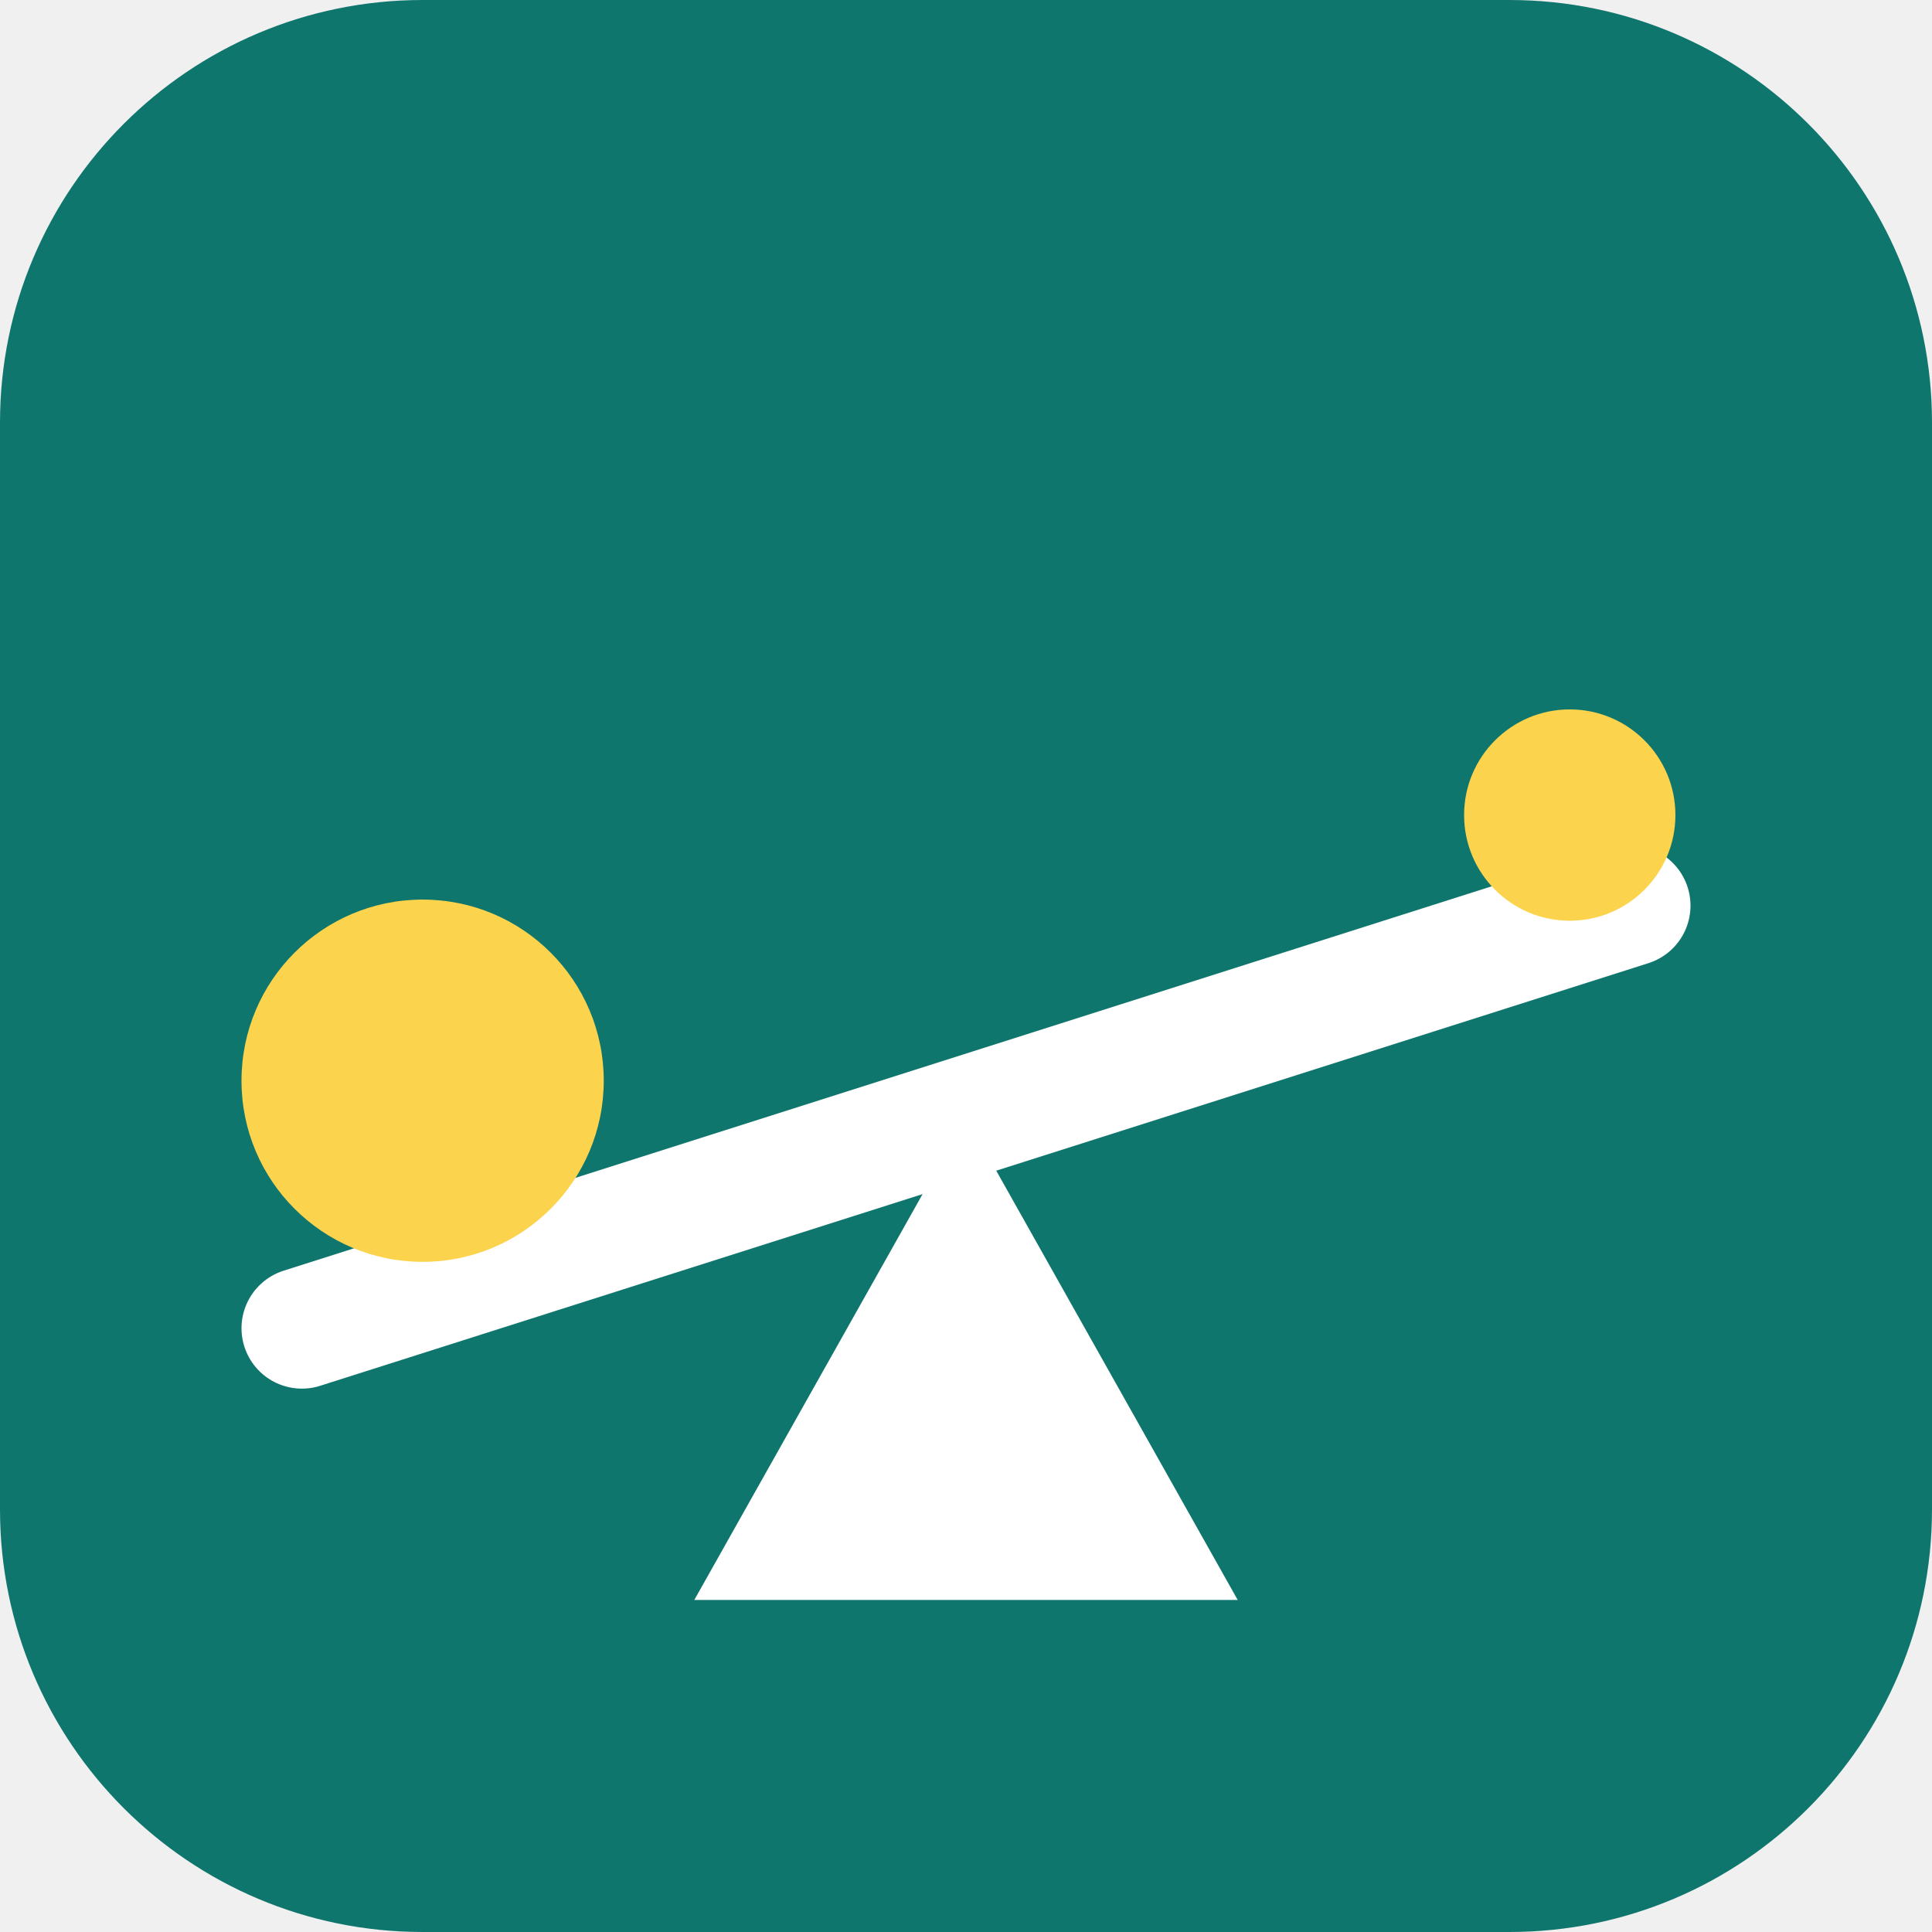
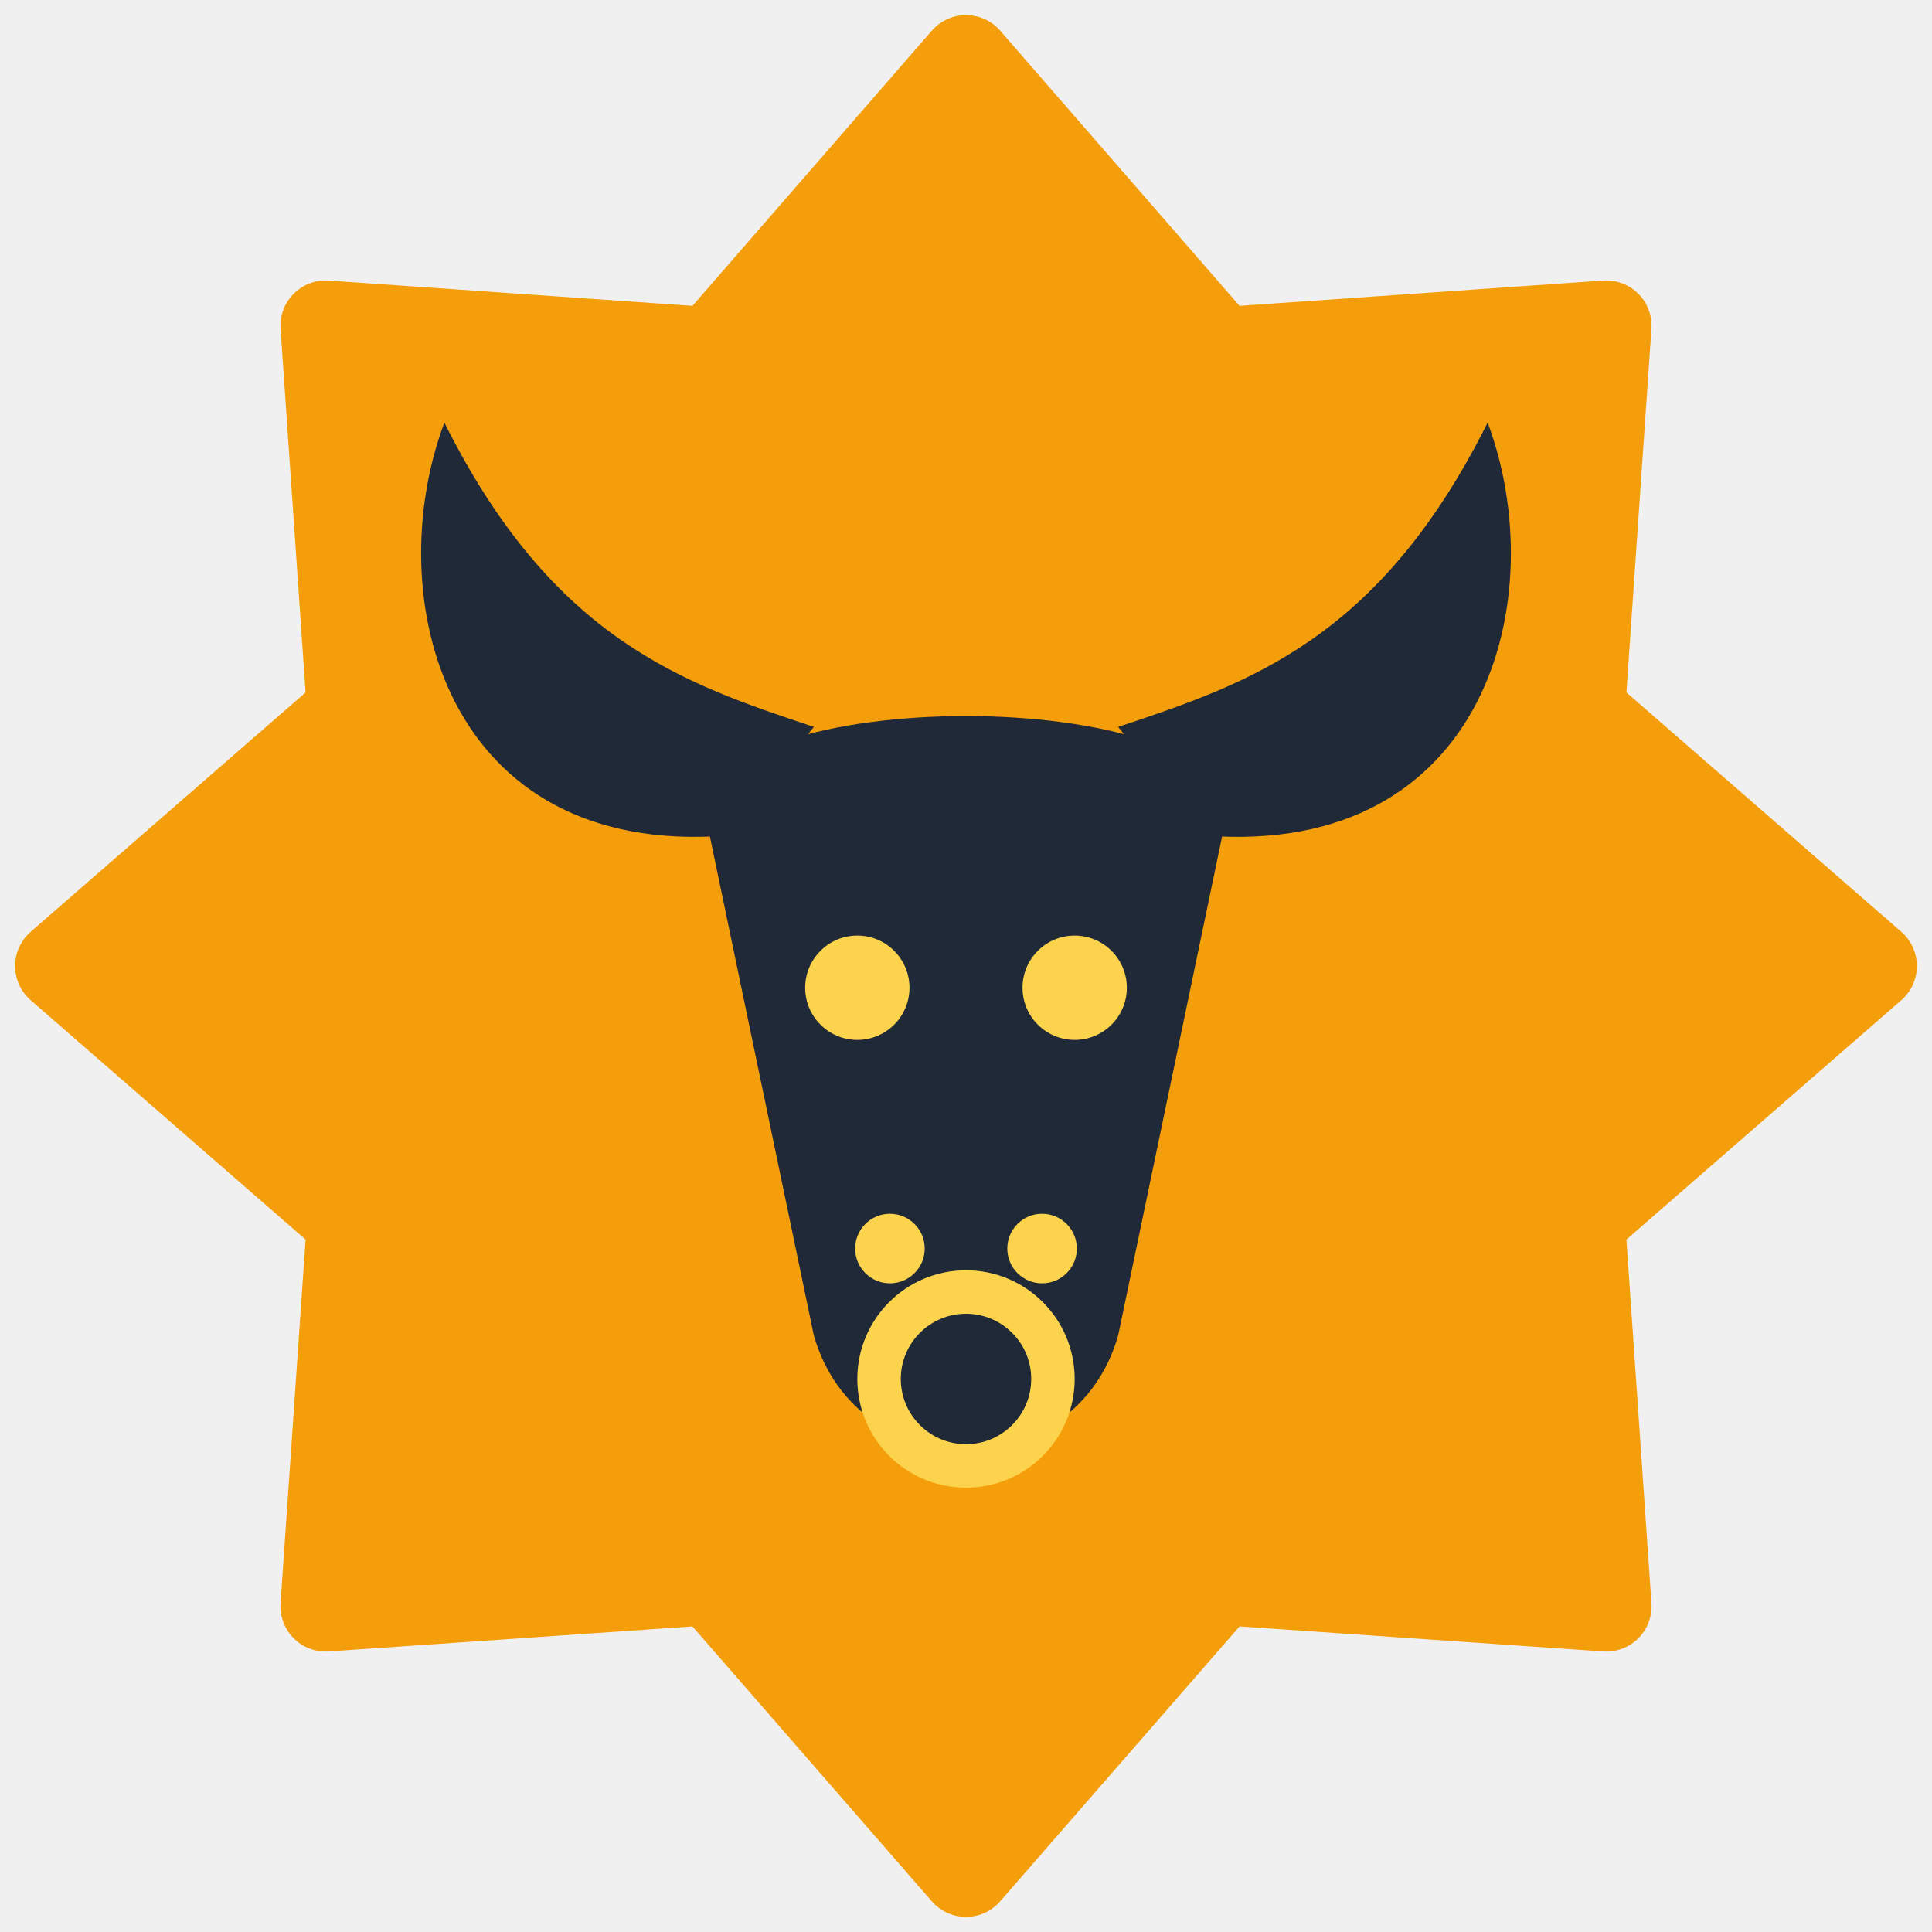
<svg xmlns="http://www.w3.org/2000/svg" viewBox="0 0 64 64">
-   <rect width="64" height="64" rx="14" fill="#0F766E" />
-   <line x1="10" y1="44" x2="54" y2="30" stroke="#FFFFFF" stroke-width="4" stroke-linecap="round" />
-   <polygon points="32,37 23,53 41,53" fill="#FFFFFF" />
-   <circle cx="14" cy="35.8" r="6" fill="#FCD34D" />
-   <circle cx="52" cy="27" r="3.5" fill="#FCD34D" />
+   <polygon points="32,2 40.42,11.68 53.21,10.79 52.33,23.58 62,32 52.33,40.42 53.21,53.21 40.42,52.33 32,62 23.58,52.33 10.79,53.21 11.67,40.42 2,32 11.67,23.58 10.79,10.79 23.58,11.68" fill="#F59E0B" stroke="#F59E0B" stroke-width="3" stroke-linejoin="round" />
+   <g transform="translate(8.96,8.24) scale(0.72)">
+     <path d="M21 27 C8 28 5 16 8 8 C13 18 19 20 25 22 Z" fill="#1F2937" />
+     <path d="M43 27 C56 28 59 16 56 8 C51 18 45 20 39 22 Z" fill="#1F2937" />
+     <path d="M20 26 C20 20 44 20 44 26 L39 50 C37 57 27 57 25 50 Z" fill="#1F2937" />
+     <circle cx="27" cy="34" r="2.4" fill="#FCD34D" />
+     <circle cx="37" cy="34" r="2.4" fill="#FCD34D" />
+     <circle cx="28.5" cy="46" r="1.6" fill="#FCD34D" />
+     <circle cx="35.5" cy="46" r="1.6" fill="#FCD34D" />
+     <circle cx="32" cy="52" r="4" fill="none" stroke="#FCD34D" stroke-width="2" />
+   </g>
</svg>
